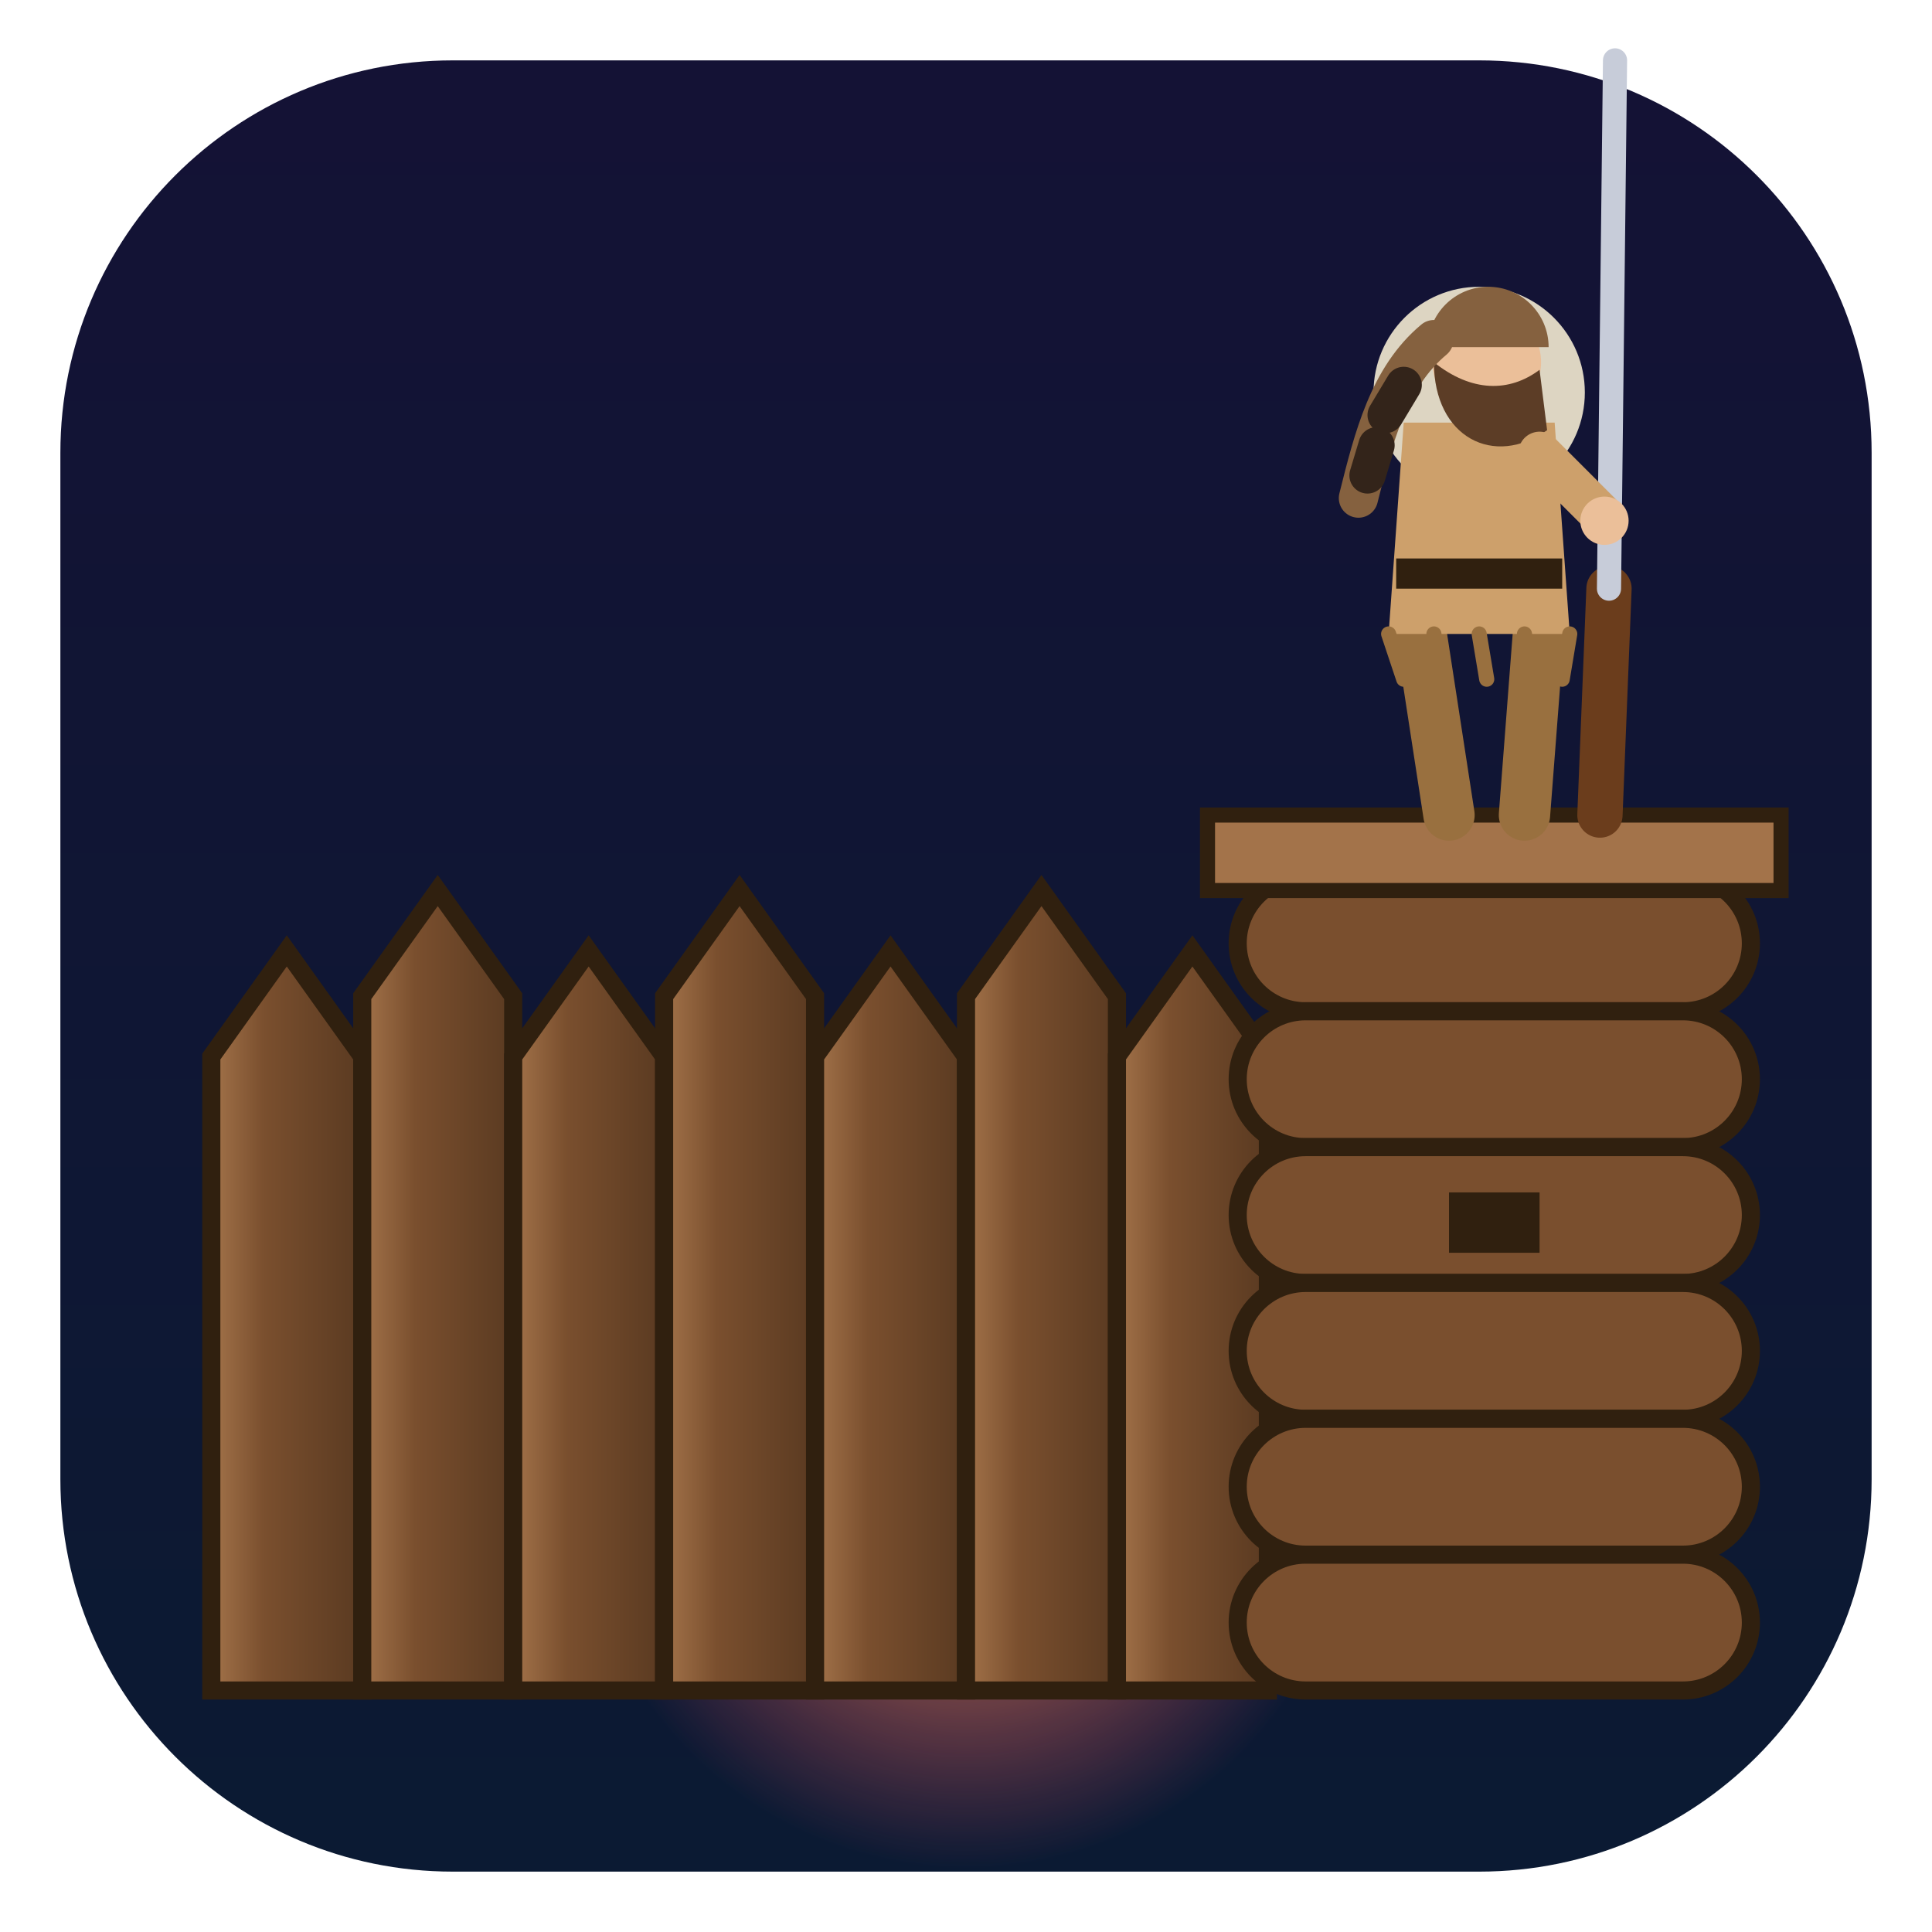
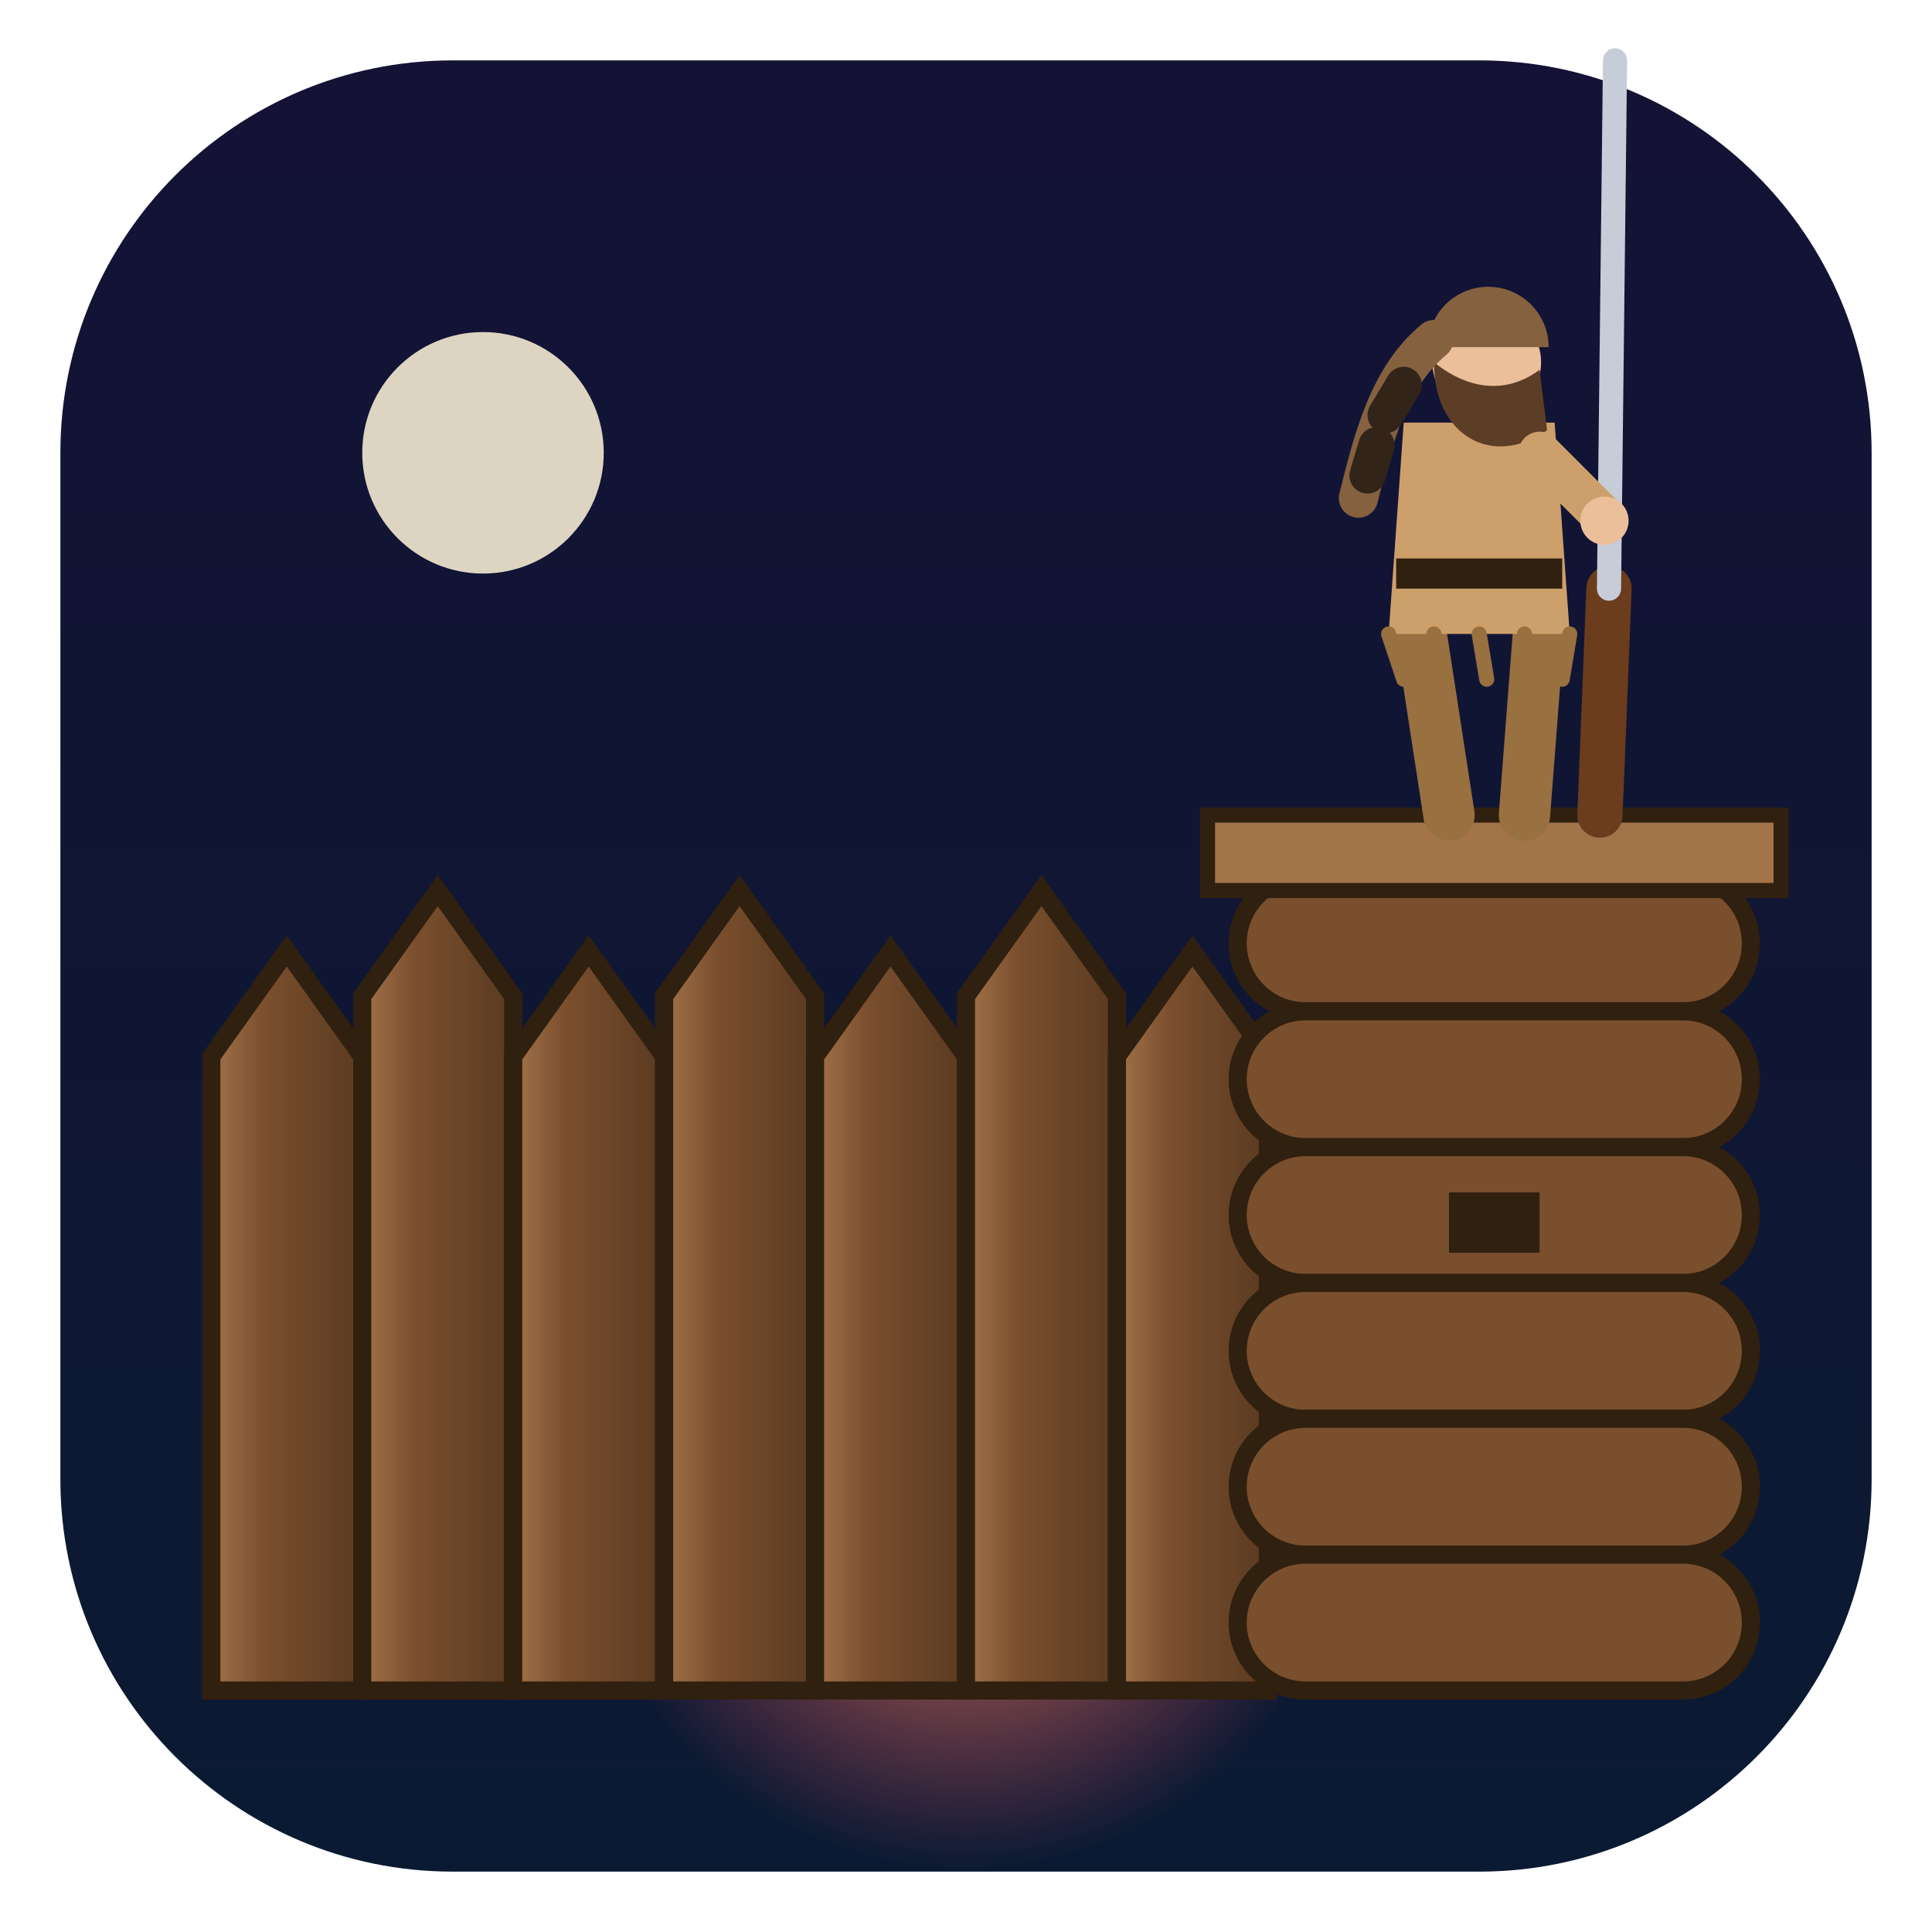
<svg xmlns="http://www.w3.org/2000/svg" width="128" height="128" viewBox="0 0 128 128">
  <defs>
    <linearGradient id="sky" x1="0" y1="0" x2="0" y2="1">
      <stop offset="0" stop-color="#141235" />
      <stop offset="1" stop-color="#0b1a33" />
    </linearGradient>
    <linearGradient id="log" x1="0" y1="0" x2="1" y2="0">
      <stop offset="0" stop-color="#a3734a" />
      <stop offset="0.35" stop-color="#7a4f2e" />
      <stop offset="1" stop-color="#5a3a21" />
    </linearGradient>
    <radialGradient id="fire" cx="0.5" cy="0.5" r="0.5">
      <stop offset="0" stop-color="#ffb04a" stop-opacity="0.9" />
      <stop offset="1" stop-color="#ff4f6d" stop-opacity="0" />
    </radialGradient>
  </defs>
  <rect x="4" y="4" width="120" height="120" rx="26" fill="url(#sky)" />
-   <circle cx="98" cy="26" r="7" fill="#f3ead2" opacity="0.9" />
+   <circle cx="32" cy="30" r="8" fill="#f3ead2" opacity="0.9" />
  <circle cx="64" cy="98" r="26" fill="url(#fire)" />
  <g fill="url(#log)" stroke="#30200f" stroke-width="1.2">
    <path d="M14 112 V70 l5 -7 l5 7 V112 Z" />
    <path d="M24 112 V66 l5 -7 l5 7 V112 Z" />
    <path d="M34 112 V70 l5 -7 l5 7 V112 Z" />
    <path d="M44 112 V66 l5 -7 l5 7 V112 Z" />
    <path d="M54 112 V70 l5 -7 l5 7 V112 Z" />
    <path d="M64 112 V66 l5 -7 l5 7 V112 Z" />
    <path d="M74 112 V70 l5 -7 l5 7 V112 Z" />
  </g>
  <g fill="#7a4f2e" stroke="#30200f" stroke-width="1.2">
    <rect x="82" y="58" width="34" height="9" rx="4.5" />
    <rect x="82" y="67" width="34" height="9" rx="4.5" />
    <rect x="82" y="76" width="34" height="9" rx="4.5" />
    <rect x="82" y="85" width="34" height="9" rx="4.5" />
    <rect x="82" y="94" width="34" height="9" rx="4.5" />
    <rect x="82" y="103" width="34" height="9" rx="4.5" />
  </g>
  <rect x="80" y="54" width="38" height="5" fill="#a3734a" stroke="#30200f" stroke-width="1" />
  <rect x="96" y="79" width="6" height="4" fill="#30200f" />
  <g stroke-linecap="round" stroke-linejoin="round">
    <path d="M96 54 L94 41 M101 54 L102 41" stroke="#99703f" stroke-width="3.4" fill="none" />
    <path d="M92 42 H104 L103 28 H93 Z" fill="#cda06b" />
    <path d="M92 42 l1 3 M95 42 l0.5 3 M98 42 l0.5 3 M101 42 l0.5 3 M104 42 l-0.5 3" stroke="#99703f" stroke-width="1" />
    <rect x="92.5" y="37" width="11" height="2" fill="#30200f" />
    <circle cx="98.5" cy="24" r="3.6" fill="#ebbf99" />
    <path d="M95 24 C95 29 99 31 102.5 28.5 L102 24.5 C100 26 97.5 26 95 24 Z" fill="#5c3d26" />
    <path d="M94.6 23 A4 4 0 0 1 102.6 23 Z" fill="#85613f" />
    <path d="M95 22.5 C92 25 91 29 90 33" stroke="#85613f" stroke-width="2.6" fill="none" />
    <path d="M93 25.5 L91.8 27.5 M91.2 29.5 L90.6 31.5" stroke="#33241a" stroke-width="2.4" />
    <path d="M106 54 L106.6 39" stroke="#6b3d1c" stroke-width="3" />
    <path d="M106.6 39 L107 4" stroke="#c7ccd9" stroke-width="1.6" />
    <path d="M102 30 L106 34" stroke="#cda06b" stroke-width="2.8" />
    <circle cx="106.3" cy="34.5" r="1.6" fill="#ebbf99" />
  </g>
</svg>
